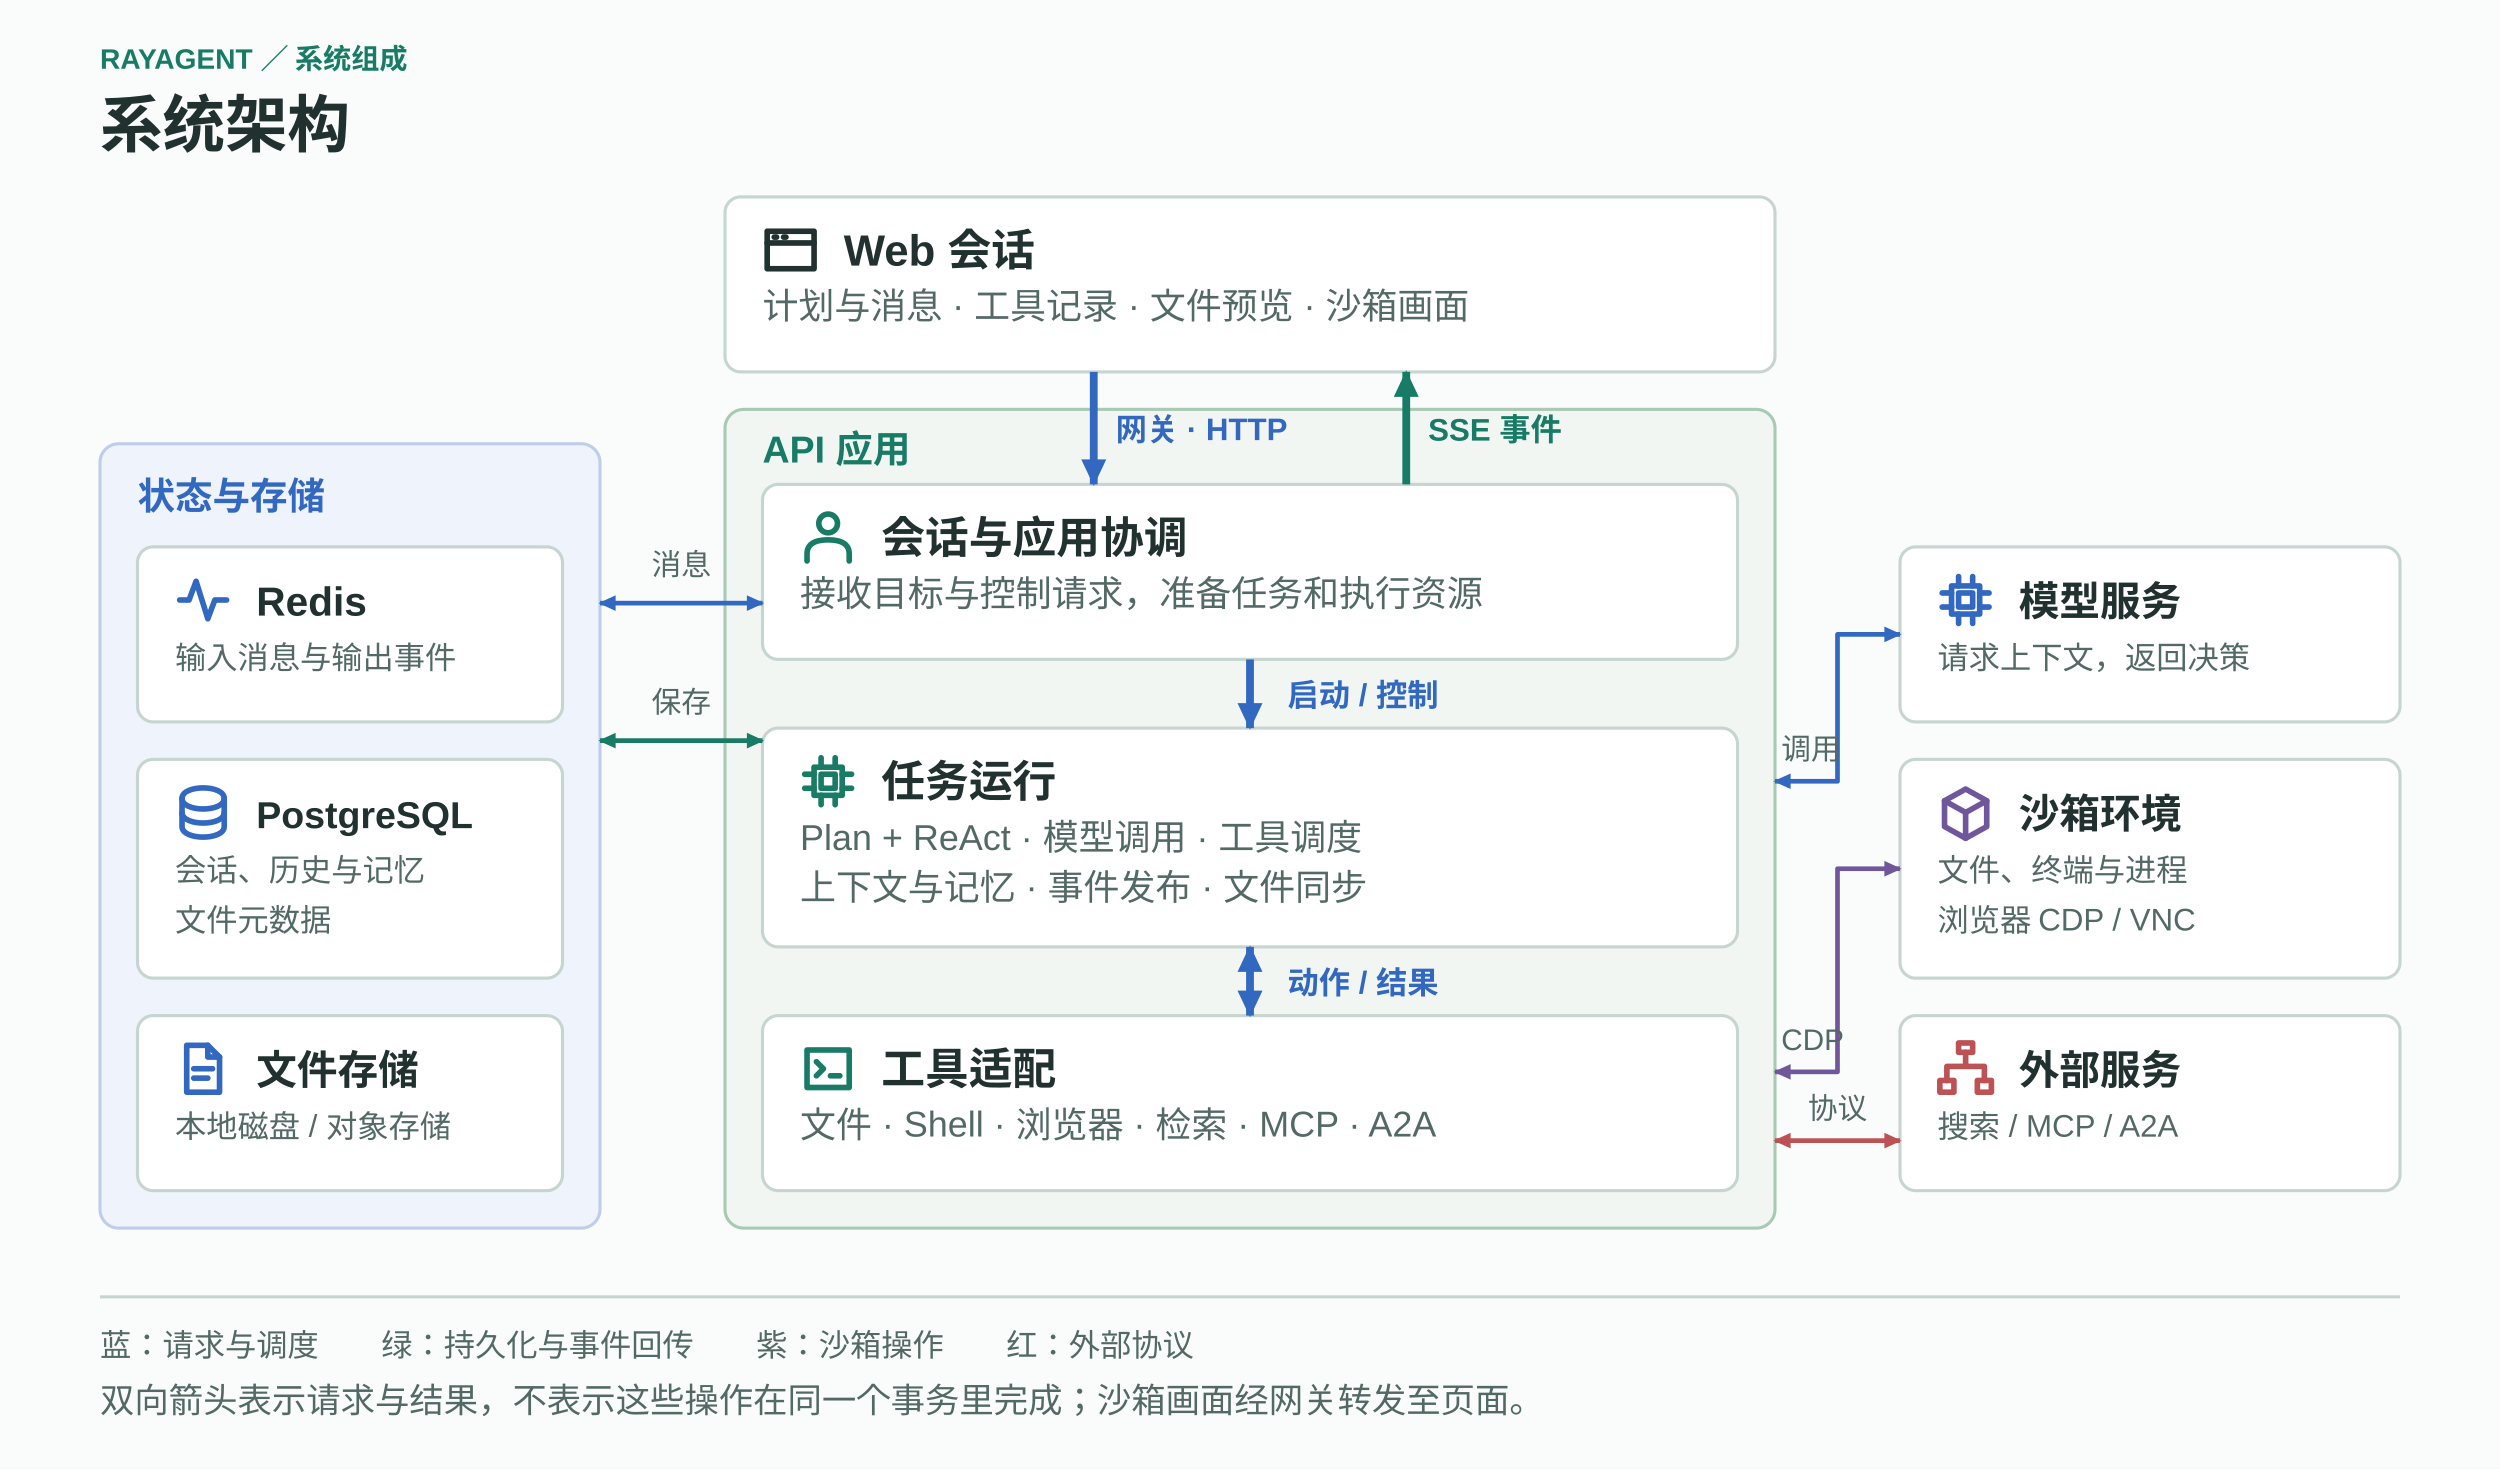
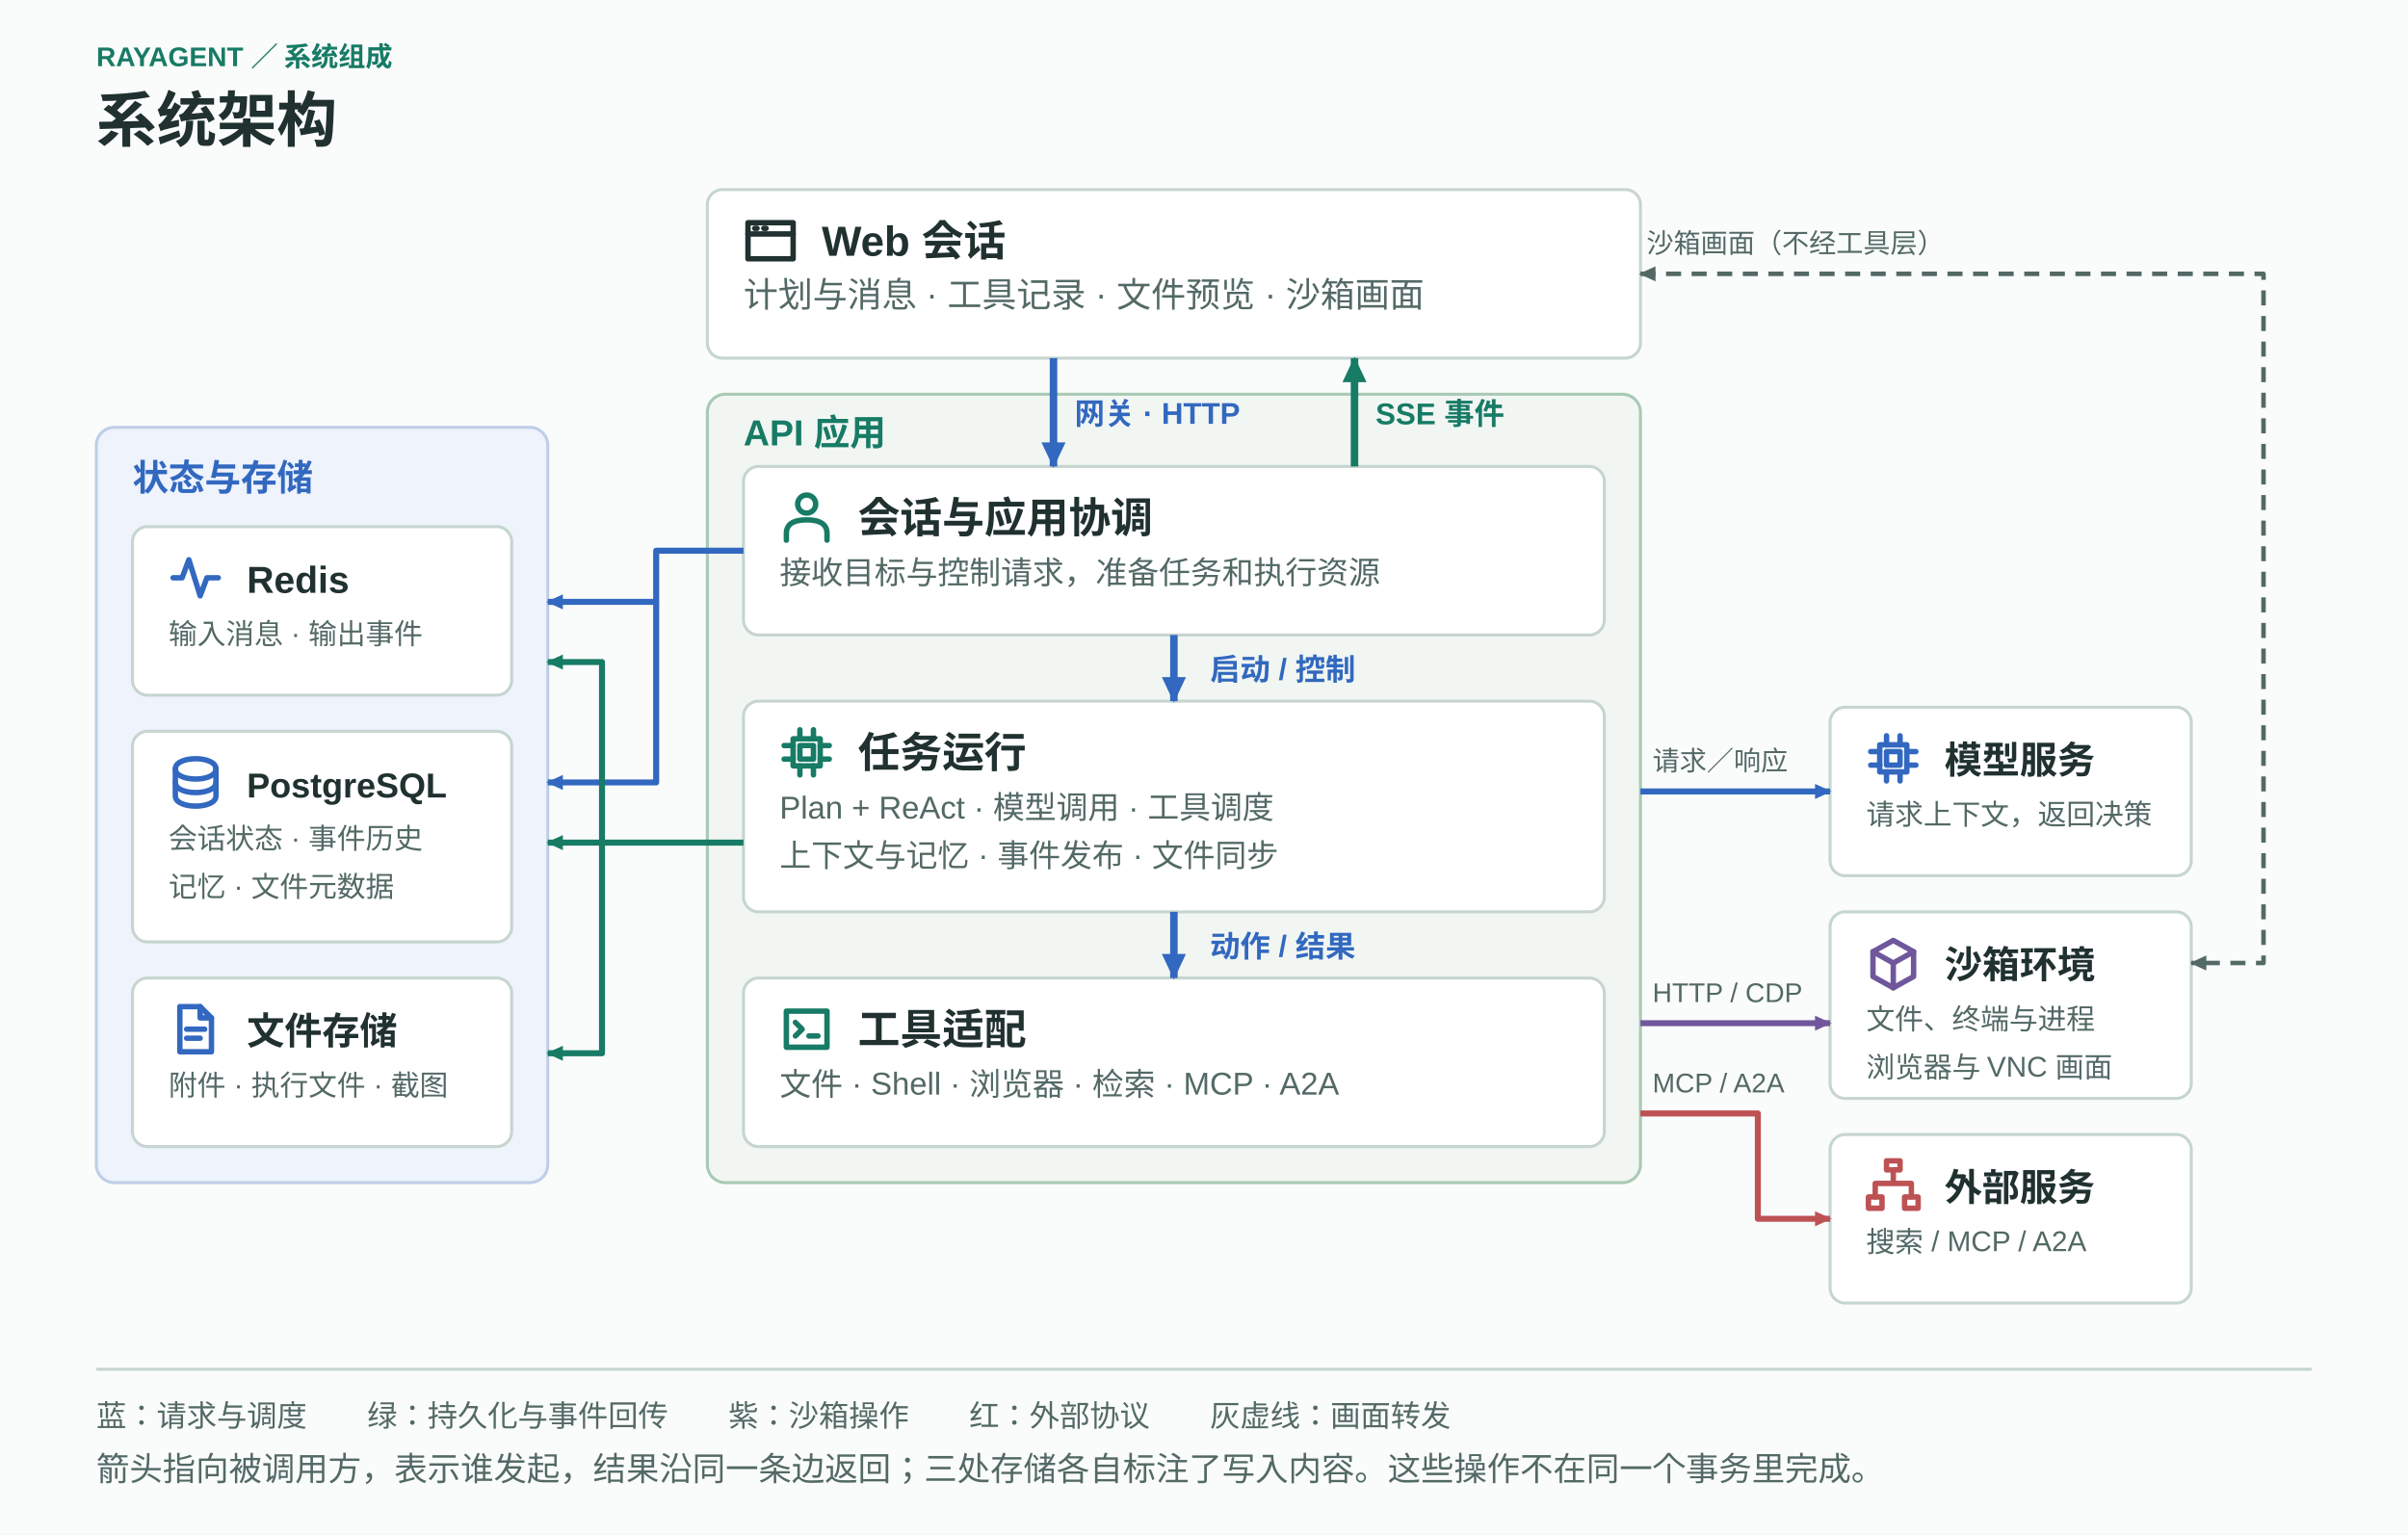
- <svg xmlns="http://www.w3.org/2000/svg" width="1600" height="940" viewBox="0 0 1600 940" role="img" aria-labelledby="title desc">
+ <svg xmlns="http://www.w3.org/2000/svg" width="1600" height="1020" viewBox="0 0 1600 1020" role="img" aria-labelledby="title desc">
  <style>text{font-family:"PingFang SC","Microsoft YaHei",Arial,sans-serif;letter-spacing:0}</style>
  <defs>
    <marker id="a-20312f" markerWidth="20" markerHeight="20" refX="18" refY="10" orient="auto-start-reverse" markerUnits="userSpaceOnUse">
      <path d="M2 2L19 10L2 18Z" fill="#20312f" />
    </marker>
    <marker id="b-20312f" markerWidth="14" markerHeight="14" refX="12" refY="7" orient="auto-start-reverse" markerUnits="userSpaceOnUse">
      <path d="M2 2L13 7L2 12Z" fill="#20312f" />
    </marker>
    <marker id="a-3268bf" markerWidth="20" markerHeight="20" refX="18" refY="10" orient="auto-start-reverse" markerUnits="userSpaceOnUse">
      <path d="M2 2L19 10L2 18Z" fill="#3268bf" />
    </marker>
    <marker id="b-3268bf" markerWidth="14" markerHeight="14" refX="12" refY="7" orient="auto-start-reverse" markerUnits="userSpaceOnUse">
      <path d="M2 2L13 7L2 12Z" fill="#3268bf" />
    </marker>
    <marker id="a-177b65" markerWidth="20" markerHeight="20" refX="18" refY="10" orient="auto-start-reverse" markerUnits="userSpaceOnUse">
      <path d="M2 2L19 10L2 18Z" fill="#177b65" />
    </marker>
    <marker id="b-177b65" markerWidth="14" markerHeight="14" refX="12" refY="7" orient="auto-start-reverse" markerUnits="userSpaceOnUse">
      <path d="M2 2L13 7L2 12Z" fill="#177b65" />
    </marker>
    <marker id="a-97691f" markerWidth="20" markerHeight="20" refX="18" refY="10" orient="auto-start-reverse" markerUnits="userSpaceOnUse">
      <path d="M2 2L19 10L2 18Z" fill="#97691f" />
    </marker>
    <marker id="b-97691f" markerWidth="14" markerHeight="14" refX="12" refY="7" orient="auto-start-reverse" markerUnits="userSpaceOnUse">
      <path d="M2 2L13 7L2 12Z" fill="#97691f" />
    </marker>
    <marker id="a-70579c" markerWidth="20" markerHeight="20" refX="18" refY="10" orient="auto-start-reverse" markerUnits="userSpaceOnUse">
      <path d="M2 2L19 10L2 18Z" fill="#70579c" />
    </marker>
    <marker id="b-70579c" markerWidth="14" markerHeight="14" refX="12" refY="7" orient="auto-start-reverse" markerUnits="userSpaceOnUse">
      <path d="M2 2L13 7L2 12Z" fill="#70579c" />
    </marker>
    <marker id="a-bd5254" markerWidth="20" markerHeight="20" refX="18" refY="10" orient="auto-start-reverse" markerUnits="userSpaceOnUse">
      <path d="M2 2L19 10L2 18Z" fill="#bd5254" />
    </marker>
    <marker id="b-bd5254" markerWidth="14" markerHeight="14" refX="12" refY="7" orient="auto-start-reverse" markerUnits="userSpaceOnUse">
      <path d="M2 2L13 7L2 12Z" fill="#bd5254" />
    </marker>
    <marker id="a-536965" markerWidth="20" markerHeight="20" refX="18" refY="10" orient="auto-start-reverse" markerUnits="userSpaceOnUse">
      <path d="M2 2L19 10L2 18Z" fill="#536965" />
    </marker>
    <marker id="b-536965" markerWidth="14" markerHeight="14" refX="12" refY="7" orient="auto-start-reverse" markerUnits="userSpaceOnUse">
      <path d="M2 2L13 7L2 12Z" fill="#536965" />
    </marker>
  </defs>
-   <rect x="0" y="0" width="1600" height="940" fill="#fafcfb" data-graph-role="background" />
+   <rect x="0" y="0" width="1600" height="1020" fill="#fafcfb" data-graph-role="background" />
  <text x="64" y="44" fill="#177b65" font-size="18" font-weight="600" text-anchor="start">RAYAGENT ／ 系统组成</text>
  <text x="64" y="94" fill="#20312f" font-size="40" font-weight="650" text-anchor="start">系统架构</text>
-   <rect x="464" y="126" width="672" height="112" rx="10" fill="#ffffff" stroke="#c6d5d0" stroke-width="2" data-graph-role="node" />
-   <g transform="translate(488 142) scale(1.5)" fill="none" stroke="#20312f" stroke-width="2.4" stroke-linecap="round" stroke-linejoin="round" data-graph-role="decoration">
+   <rect x="470" y="126" width="620" height="112" rx="10" fill="#ffffff" stroke="#c6d5d0" stroke-width="2" data-graph-role="node" />
+   <g transform="translate(494 142) scale(1.5)" fill="none" stroke="#20312f" stroke-width="2.4" stroke-linecap="round" stroke-linejoin="round" data-graph-role="decoration">
    <path d="M2 4H22V20H2Z" />
    <path d="M2 9H22" />
    <path d="M5 6.5H6" />
    <path d="M9 6.5H10" />
  </g>
-   <text x="540" y="170" fill="#20312f" font-size="28" font-weight="600" text-anchor="start">Web 会话</text>
-   <text x="488" y="204" fill="#536965" font-size="23" font-weight="400" text-anchor="start">计划与消息 · 工具记录 · 文件预览 · 沙箱画面</text>
-   <rect x="464" y="262" width="672" height="524" rx="12" fill="#f1f6f3" stroke="#a9c9b4" stroke-width="2" data-graph-role="container" />
-   <text x="488" y="296" fill="#177b65" font-size="24" font-weight="600" text-anchor="start">API 应用</text>
-   <rect x="488" y="310" width="624" height="112" rx="10" fill="#ffffff" stroke="#c6d5d0" stroke-width="2" data-graph-role="node" />
-   <g transform="translate(512 326) scale(1.5)" fill="none" stroke="#177b65" stroke-width="2.4" stroke-linecap="round" stroke-linejoin="round" data-graph-role="decoration">
+   <text x="546" y="170" fill="#20312f" font-size="28" font-weight="600" text-anchor="start">Web 会话</text>
+   <text x="494" y="204" fill="#536965" font-size="23" font-weight="400" text-anchor="start">计划与消息 · 工具记录 · 文件预览 · 沙箱画面</text>
+   <rect x="470" y="262" width="620" height="524" rx="12" fill="#f1f6f3" stroke="#a9c9b4" stroke-width="2" data-graph-role="container" />
+   <text x="494" y="296" fill="#177b65" font-size="24" font-weight="600" text-anchor="start">API 应用</text>
+   <rect x="494" y="310" width="572" height="112" rx="10" fill="#ffffff" stroke="#c6d5d0" stroke-width="2" data-graph-role="node" />
+   <g transform="translate(518 326) scale(1.5)" fill="none" stroke="#177b65" stroke-width="2.4" stroke-linecap="round" stroke-linejoin="round" data-graph-role="decoration">
    <path d="M16 6A4 4 0 1 1 8 6A4 4 0 1 1 16 6" />
    <path d="M3 22V19Q3 13 12 13Q21 13 21 19V22" />
  </g>
-   <text x="564" y="354" fill="#20312f" font-size="28" font-weight="600" text-anchor="start">会话与应用协调</text>
-   <text x="512" y="388" fill="#536965" font-size="23" font-weight="400" text-anchor="start">接收目标与控制请求，准备任务和执行资源</text>
-   <rect x="488" y="466" width="624" height="140" rx="10" fill="#ffffff" stroke="#c6d5d0" stroke-width="2" data-graph-role="node" />
-   <g transform="translate(512 482) scale(1.5)" fill="none" stroke="#177b65" stroke-width="2.4" stroke-linecap="round" stroke-linejoin="round" data-graph-role="decoration">
+   <text x="570" y="354" fill="#20312f" font-size="28" font-weight="600" text-anchor="start">会话与应用协调</text>
+   <text x="518" y="388" fill="#536965" font-size="21" font-weight="400" text-anchor="start">接收目标与控制请求，准备任务和执行资源</text>
+   <rect x="494" y="466" width="572" height="140" rx="10" fill="#ffffff" stroke="#c6d5d0" stroke-width="2" data-graph-role="node" />
+   <g transform="translate(518 482) scale(1.5)" fill="none" stroke="#177b65" stroke-width="2.4" stroke-linecap="round" stroke-linejoin="round" data-graph-role="decoration">
    <path d="M6 6H18V18H6Z" />
    <path d="M9 9H15V15H9Z" />
    <path d="M9 2V6M15 2V6M9 18V22M15 18V22M2 9H6M2 15H6M18 9H22M18 15H22" />
  </g>
-   <text x="564" y="510" fill="#20312f" font-size="28" font-weight="600" text-anchor="start">任务运行</text>
-   <text x="512" y="544" fill="#536965" font-size="23" font-weight="400" text-anchor="start">Plan + ReAct · 模型调用 · 工具调度</text>
-   <text x="512" y="576" fill="#536965" font-size="23" font-weight="400" text-anchor="start">上下文与记忆 · 事件发布 · 文件同步</text>
-   <rect x="488" y="650" width="624" height="112" rx="10" fill="#ffffff" stroke="#c6d5d0" stroke-width="2" data-graph-role="node" />
-   <g transform="translate(512 666) scale(1.5)" fill="none" stroke="#177b65" stroke-width="2.4" stroke-linecap="round" stroke-linejoin="round" data-graph-role="decoration">
+   <text x="570" y="510" fill="#20312f" font-size="28" font-weight="600" text-anchor="start">任务运行</text>
+   <text x="518" y="544" fill="#536965" font-size="21" font-weight="400" text-anchor="start">Plan + ReAct · 模型调用 · 工具调度</text>
+   <text x="518" y="576" fill="#536965" font-size="21" font-weight="400" text-anchor="start">上下文与记忆 · 事件发布 · 文件同步</text>
+   <rect x="494" y="650" width="572" height="112" rx="10" fill="#ffffff" stroke="#c6d5d0" stroke-width="2" data-graph-role="node" />
+   <g transform="translate(518 666) scale(1.5)" fill="none" stroke="#177b65" stroke-width="2.4" stroke-linecap="round" stroke-linejoin="round" data-graph-role="decoration">
    <path d="M3 4H21V20H3Z" />
    <path d="M7 9L10 12L7 15" />
    <path d="M13 15H17" />
  </g>
-   <text x="564" y="694" fill="#20312f" font-size="28" font-weight="600" text-anchor="start">工具适配</text>
-   <text x="512" y="728" fill="#536965" font-size="23" font-weight="400" text-anchor="start">文件 · Shell · 浏览器 · 检索 · MCP · A2A</text>
-   <rect x="64" y="284" width="320" height="502" rx="12" fill="#eef3fc" stroke="#bfcee8" stroke-width="2" data-graph-role="container" />
+   <text x="570" y="694" fill="#20312f" font-size="28" font-weight="600" text-anchor="start">工具适配</text>
+   <text x="518" y="728" fill="#536965" font-size="21" font-weight="400" text-anchor="start">文件 · Shell · 浏览器 · 检索 · MCP · A2A</text>
+   <rect x="64" y="284" width="300" height="502" rx="12" fill="#eef3fc" stroke="#bfcee8" stroke-width="2" data-graph-role="container" />
  <text x="88" y="326" fill="#3268bf" font-size="24" font-weight="600" text-anchor="start">状态与存储</text>
-   <rect x="88" y="350" width="272" height="112" rx="10" fill="#ffffff" stroke="#c6d5d0" stroke-width="2" data-graph-role="node" />
+   <rect x="88" y="350" width="252" height="112" rx="10" fill="#ffffff" stroke="#c6d5d0" stroke-width="2" data-graph-role="node" />
  <g transform="translate(112 366) scale(1.5)" fill="none" stroke="#3268bf" stroke-width="2.4" stroke-linecap="round" stroke-linejoin="round" data-graph-role="decoration">
    <path d="M2 12H6L9 4L14 20L17 12H22" />
  </g>
-   <text x="164" y="394" fill="#20312f" font-size="26" font-weight="600" text-anchor="start">Redis</text>
-   <text x="112" y="428" fill="#536965" font-size="20" font-weight="400" text-anchor="start">输入消息与输出事件</text>
-   <rect x="88" y="486" width="272" height="140" rx="10" fill="#ffffff" stroke="#c6d5d0" stroke-width="2" data-graph-role="node" />
+   <text x="164" y="394" fill="#20312f" font-size="25" font-weight="600" text-anchor="start">Redis</text>
+   <text x="112" y="428" fill="#536965" font-size="19" font-weight="400" text-anchor="start">输入消息 · 输出事件</text>
+   <rect x="88" y="486" width="252" height="140" rx="10" fill="#ffffff" stroke="#c6d5d0" stroke-width="2" data-graph-role="node" />
  <g transform="translate(112 502) scale(1.5)" fill="none" stroke="#3268bf" stroke-width="2.4" stroke-linecap="round" stroke-linejoin="round" data-graph-role="decoration">
    <path d="M3 6C3 0 21 0 21 6C21 12 3 12 3 6Z" />
    <path d="M3 6V18C3 24 21 24 21 18V6" />
    <path d="M3 12C3 18 21 18 21 12" />
  </g>
-   <text x="164" y="530" fill="#20312f" font-size="24" font-weight="600" text-anchor="start">PostgreSQL</text>
-   <text x="112" y="564" fill="#536965" font-size="20" font-weight="400" text-anchor="start">会话、历史与记忆</text>
-   <text x="112" y="596" fill="#536965" font-size="20" font-weight="400" text-anchor="start">文件元数据</text>
-   <rect x="88" y="650" width="272" height="112" rx="10" fill="#ffffff" stroke="#c6d5d0" stroke-width="2" data-graph-role="node" />
+   <text x="164" y="530" fill="#20312f" font-size="23" font-weight="600" text-anchor="start">PostgreSQL</text>
+   <text x="112" y="564" fill="#536965" font-size="19" font-weight="400" text-anchor="start">会话状态 · 事件历史</text>
+   <text x="112" y="596" fill="#536965" font-size="19" font-weight="400" text-anchor="start">记忆 · 文件元数据</text>
+   <rect x="88" y="650" width="252" height="112" rx="10" fill="#ffffff" stroke="#c6d5d0" stroke-width="2" data-graph-role="node" />
  <g transform="translate(112 666) scale(1.5)" fill="none" stroke="#3268bf" stroke-width="2.4" stroke-linecap="round" stroke-linejoin="round" data-graph-role="decoration">
    <path d="M14 2H5V22H19V7Z" />
    <path d="M14 2V7H19" />
    <path d="M8 12H16" />
    <path d="M8 16H14" />
  </g>
-   <text x="164" y="694" fill="#20312f" font-size="26" font-weight="600" text-anchor="start">文件存储</text>
-   <text x="112" y="728" fill="#536965" font-size="20" font-weight="400" text-anchor="start">本地磁盘 / 对象存储</text>
-   <rect x="1216" y="350" width="320" height="112" rx="10" fill="#ffffff" stroke="#c6d5d0" stroke-width="2" data-graph-role="node" />
-   <g transform="translate(1240 366) scale(1.5)" fill="none" stroke="#3268bf" stroke-width="2.4" stroke-linecap="round" stroke-linejoin="round" data-graph-role="decoration">
+   <text x="164" y="694" fill="#20312f" font-size="25" font-weight="600" text-anchor="start">文件存储</text>
+   <text x="112" y="728" fill="#536965" font-size="19" font-weight="400" text-anchor="start">附件 · 执行文件 · 截图</text>
+   <rect x="1216" y="470" width="240" height="112" rx="10" fill="#ffffff" stroke="#c6d5d0" stroke-width="2" data-graph-role="node" />
+   <g transform="translate(1240 486) scale(1.5)" fill="none" stroke="#3268bf" stroke-width="2.4" stroke-linecap="round" stroke-linejoin="round" data-graph-role="decoration">
    <path d="M6 6H18V18H6Z" />
    <path d="M9 9H15V15H9Z" />
    <path d="M9 2V6M15 2V6M9 18V22M15 18V22M2 9H6M2 15H6M18 9H22M18 15H22" />
  </g>
-   <text x="1292" y="394" fill="#20312f" font-size="26" font-weight="600" text-anchor="start">模型服务</text>
-   <text x="1240" y="428" fill="#536965" font-size="20" font-weight="400" text-anchor="start">请求上下文，返回决策</text>
-   <rect x="1216" y="486" width="320" height="140" rx="10" fill="#ffffff" stroke="#c6d5d0" stroke-width="2" data-graph-role="node" />
-   <g transform="translate(1240 502) scale(1.5)" fill="none" stroke="#70579c" stroke-width="2.4" stroke-linecap="round" stroke-linejoin="round" data-graph-role="decoration">
+   <text x="1292" y="514" fill="#20312f" font-size="25" font-weight="600" text-anchor="start">模型服务</text>
+   <text x="1240" y="548" fill="#536965" font-size="19" font-weight="400" text-anchor="start">请求上下文，返回决策</text>
+   <rect x="1216" y="606" width="240" height="124" rx="10" fill="#ffffff" stroke="#c6d5d0" stroke-width="2" data-graph-role="node" />
+   <g transform="translate(1240 622) scale(1.5)" fill="none" stroke="#70579c" stroke-width="2.4" stroke-linecap="round" stroke-linejoin="round" data-graph-role="decoration">
    <path d="M3 7L12 2L21 7L12 12Z" />
    <path d="M3 7V18L12 23L21 18V7" />
    <path d="M12 12V23" />
  </g>
-   <text x="1292" y="530" fill="#20312f" font-size="26" font-weight="600" text-anchor="start">沙箱环境</text>
-   <text x="1240" y="564" fill="#536965" font-size="20" font-weight="400" text-anchor="start">文件、终端与进程</text>
-   <text x="1240" y="596" fill="#536965" font-size="20" font-weight="400" text-anchor="start">浏览器 CDP / VNC</text>
-   <rect x="1216" y="650" width="320" height="112" rx="10" fill="#ffffff" stroke="#c6d5d0" stroke-width="2" data-graph-role="node" />
-   <g transform="translate(1240 666) scale(1.5)" fill="none" stroke="#bd5254" stroke-width="2.4" stroke-linecap="round" stroke-linejoin="round" data-graph-role="decoration">
+   <text x="1292" y="650" fill="#20312f" font-size="25" font-weight="600" text-anchor="start">沙箱环境</text>
+   <text x="1240" y="684" fill="#536965" font-size="19" font-weight="400" text-anchor="start">文件、终端与进程</text>
+   <text x="1240" y="716" fill="#536965" font-size="19" font-weight="400" text-anchor="start">浏览器与 VNC 画面</text>
+   <rect x="1216" y="754" width="240" height="112" rx="10" fill="#ffffff" stroke="#c6d5d0" stroke-width="2" data-graph-role="node" />
+   <g transform="translate(1240 770) scale(1.5)" fill="none" stroke="#bd5254" stroke-width="2.4" stroke-linecap="round" stroke-linejoin="round" data-graph-role="decoration">
    <path d="M12 5V11M4 11H20M4 11V17M20 11V17" />
    <path d="M9 1H15V5H9Z" />
    <path d="M1 17H7V22H1Z" />
    <path d="M17 17H23V22H17Z" />
  </g>
-   <text x="1292" y="694" fill="#20312f" font-size="26" font-weight="600" text-anchor="start">外部服务</text>
-   <text x="1240" y="728" fill="#536965" font-size="20" font-weight="400" text-anchor="start">搜索 / MCP / A2A</text>
+   <text x="1292" y="798" fill="#20312f" font-size="25" font-weight="600" text-anchor="start">外部服务</text>
+   <text x="1240" y="832" fill="#536965" font-size="19" font-weight="400" text-anchor="start">搜索 / MCP / A2A</text>
  <path d="M700 238 L700 310" fill="none" stroke="#3268bf" stroke-width="5" stroke-linejoin="round" marker-end="url(#a-3268bf)" data-graph-role="edge" />
  <text x="714" y="282" fill="#3268bf" font-size="20" font-weight="600" text-anchor="start">网关 · HTTP</text>
  <path d="M900 310 L900 238" fill="none" stroke="#177b65" stroke-width="5" stroke-linejoin="round" marker-end="url(#a-177b65)" data-graph-role="edge" />
  <text x="914" y="282" fill="#177b65" font-size="20" font-weight="600" text-anchor="start">SSE 事件</text>
-   <path d="M800 422 L800 466" fill="none" stroke="#3268bf" stroke-width="5" stroke-linejoin="round" marker-end="url(#a-3268bf)" data-graph-role="edge" />
-   <text x="824" y="452" fill="#3268bf" font-size="20" font-weight="600" text-anchor="start">启动 / 控制</text>
-   <path d="M800 606 L800 650" fill="none" stroke="#3268bf" stroke-width="5" stroke-linejoin="round" marker-end="url(#a-3268bf)" marker-start="url(#a-3268bf)" data-graph-role="edge" />
-   <path d="M488 386 L384 386" fill="none" stroke="#3268bf" stroke-width="3" stroke-linejoin="round" marker-end="url(#b-3268bf)" marker-start="url(#b-3268bf)" data-graph-role="edge" />
-   <text x="436" y="368" fill="#536965" font-size="19" font-weight="400" text-anchor="middle">消息</text>
-   <path d="M488 474 L384 474" fill="none" stroke="#177b65" stroke-width="3" stroke-linejoin="round" marker-end="url(#b-177b65)" marker-start="url(#b-177b65)" data-graph-role="edge" />
-   <text x="436" y="456" fill="#536965" font-size="19" font-weight="400" text-anchor="middle">保存</text>
-   <path d="M1136 500 L1176 500 L1176 406 L1216 406" fill="none" stroke="#3268bf" stroke-width="3" stroke-linejoin="round" marker-end="url(#b-3268bf)" marker-start="url(#b-3268bf)" data-graph-role="edge" />
-   <text x="1140" y="486" fill="#536965" font-size="19" font-weight="400" text-anchor="start">调用</text>
-   <path d="M1136 686 L1176 686 L1176 556 L1216 556" fill="none" stroke="#70579c" stroke-width="3" stroke-linejoin="round" marker-end="url(#b-70579c)" marker-start="url(#b-70579c)" data-graph-role="edge" />
-   <text x="1140" y="672" fill="#536965" font-size="19" font-weight="400" text-anchor="start">CDP</text>
-   <path d="M1136 730 L1216 730" fill="none" stroke="#bd5254" stroke-width="3" stroke-linejoin="round" marker-end="url(#b-bd5254)" marker-start="url(#b-bd5254)" data-graph-role="edge" />
-   <text x="1176" y="716" fill="#536965" font-size="19" font-weight="400" text-anchor="middle">协议</text>
-   <text x="824" y="636" fill="#3268bf" font-size="20" font-weight="600" text-anchor="start">动作 / 结果</text>
-   <path d="M64 830 L1536 830" fill="none" stroke="#c6d5d0" stroke-width="2" data-graph-role="decoration" />
-   <text x="64" y="868" fill="#536965" font-size="20" font-weight="400" text-anchor="start">蓝：请求与调度　　绿：持久化与事件回传　　紫：沙箱操作　　红：外部协议</text>
-   <text x="64" y="904" fill="#536965" font-size="22" font-weight="400" text-anchor="start">双向箭头表示请求与结果，不表示这些操作在同一个事务里完成；沙箱画面经网关转发至页面。</text>
+   <path d="M780 422 L780 466" fill="none" stroke="#3268bf" stroke-width="5" stroke-linejoin="round" marker-end="url(#a-3268bf)" data-graph-role="edge" />
+   <text x="804" y="452" fill="#3268bf" font-size="20" font-weight="600" text-anchor="start">启动 / 控制</text>
+   <path d="M780 606 L780 650" fill="none" stroke="#3268bf" stroke-width="5" stroke-linejoin="round" marker-end="url(#a-3268bf)" data-graph-role="edge" />
+   <text x="804" y="636" fill="#3268bf" font-size="20" font-weight="600" text-anchor="start">动作 / 结果</text>
+   <path d="M494 366 L436 366 L436 400 L364 400" fill="none" stroke="#3268bf" stroke-width="4" stroke-linejoin="round" marker-end="url(#b-3268bf)" data-graph-role="edge" />
+   <path d="M436 400 L436 520 L364 520" fill="none" stroke="#3268bf" stroke-width="4" stroke-linejoin="round" marker-end="url(#b-3268bf)" data-graph-role="edge" />
+   <path d="M494 560 L364 560" fill="none" stroke="#177b65" stroke-width="4" stroke-linejoin="round" marker-end="url(#b-177b65)" data-graph-role="edge" />
+   <path d="M400 560 L400 440 L364 440" fill="none" stroke="#177b65" stroke-width="4" stroke-linejoin="round" marker-end="url(#b-177b65)" data-graph-role="edge" />
+   <path d="M400 560 L400 700 L364 700" fill="none" stroke="#177b65" stroke-width="4" stroke-linejoin="round" marker-end="url(#b-177b65)" data-graph-role="edge" />
+   <path d="M1090 526 L1216 526" fill="none" stroke="#3268bf" stroke-width="4" stroke-linejoin="round" marker-end="url(#b-3268bf)" data-graph-role="edge" />
+   <text x="1098" y="512" fill="#536965" font-size="18" font-weight="400" text-anchor="start">请求／响应</text>
+   <path d="M1090 680 L1216 680" fill="none" stroke="#70579c" stroke-width="4" stroke-linejoin="round" marker-end="url(#b-70579c)" data-graph-role="edge" />
+   <text x="1098" y="666" fill="#536965" font-size="18" font-weight="400" text-anchor="start">HTTP / CDP</text>
+   <path d="M1090 740 L1168 740 L1168 810 L1216 810" fill="none" stroke="#bd5254" stroke-width="4" stroke-linejoin="round" marker-end="url(#b-bd5254)" data-graph-role="edge" />
+   <text x="1098" y="726" fill="#536965" font-size="18" font-weight="400" text-anchor="start">MCP / A2A</text>
+   <path d="M1090 182 L1504 182 L1504 640 L1456 640" fill="none" stroke="#536965" stroke-width="3" stroke-dasharray="10 7" stroke-linejoin="round" marker-end="url(#b-536965)" marker-start="url(#b-536965)" data-graph-role="edge" />
+   <text x="1094" y="168" fill="#536965" font-size="18" font-weight="400" text-anchor="start">沙箱画面（不经工具层）</text>
+   <path d="M64 910 L1536 910" fill="none" stroke="#c6d5d0" stroke-width="2" data-graph-role="decoration" />
+   <text x="64" y="948" fill="#536965" font-size="20" font-weight="400" text-anchor="start">蓝：请求与调度　　绿：持久化与事件回传　　紫：沙箱操作　　红：外部协议　　灰虚线：画面转发</text>
+   <text x="64" y="984" fill="#536965" font-size="22" font-weight="400" text-anchor="start">箭头指向被调用方，表示谁发起，结果沿同一条边返回；三处存储各自标注了写入内容。这些操作不在同一个事务里完成。</text>
</svg>
